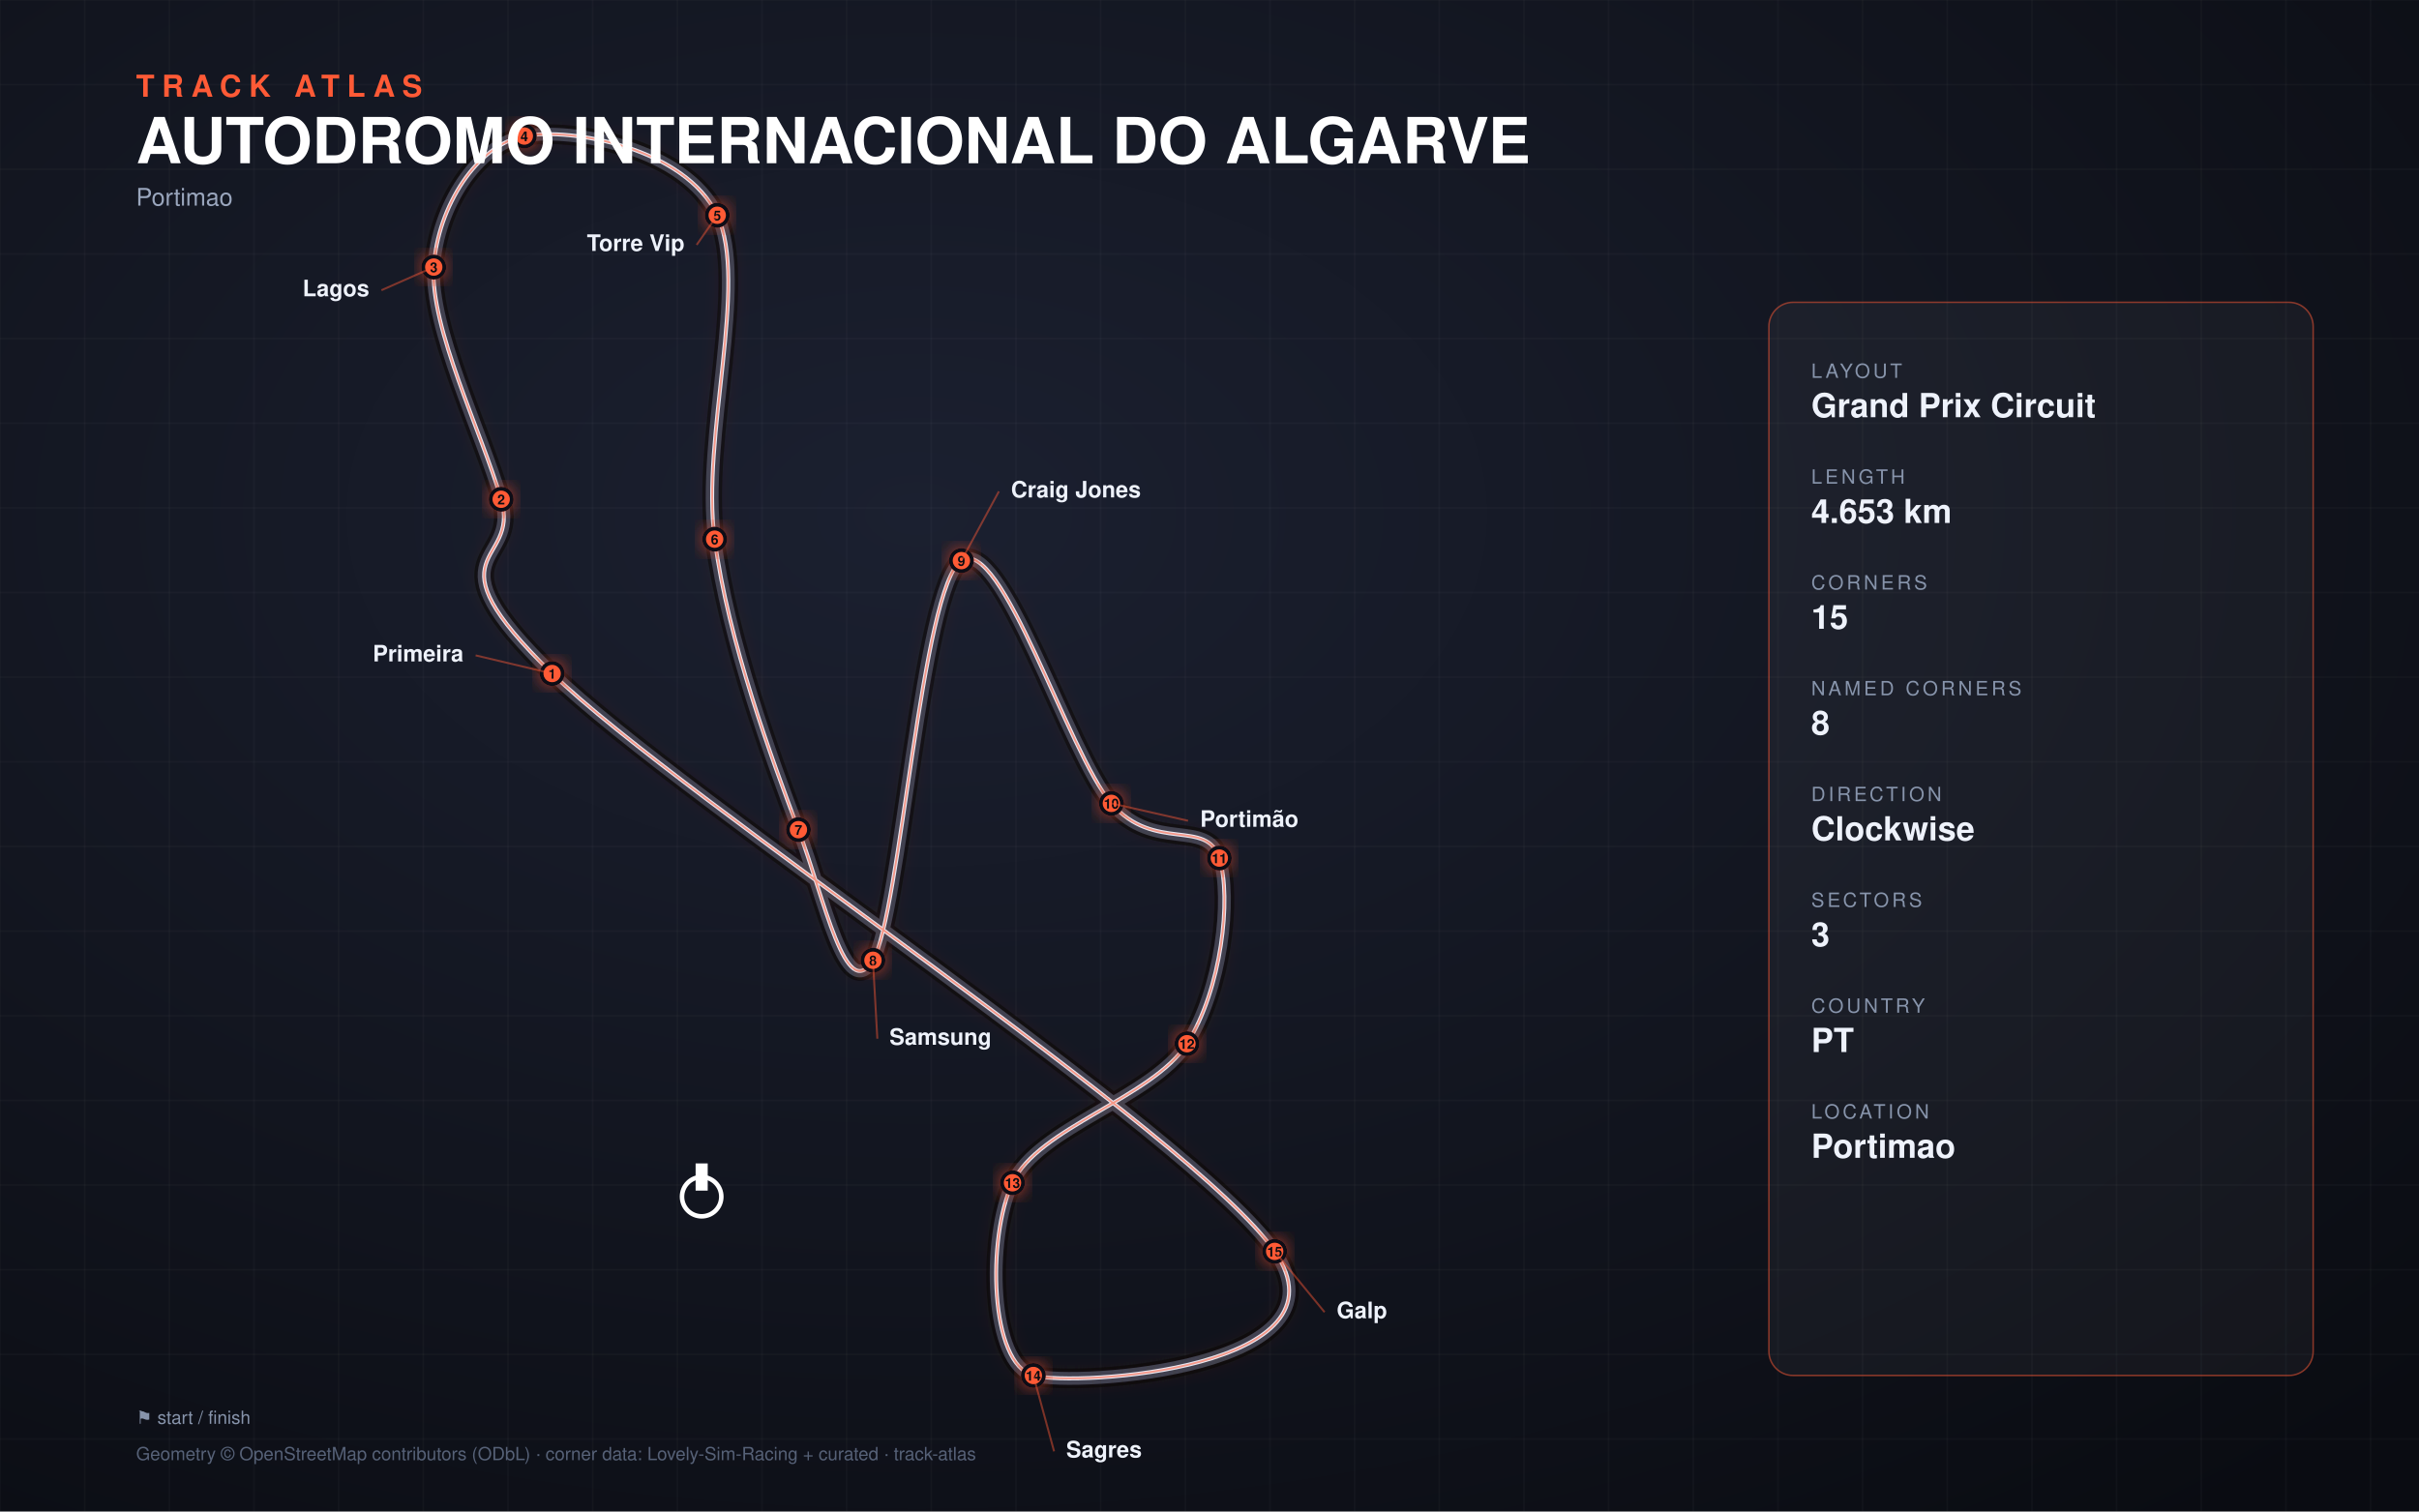
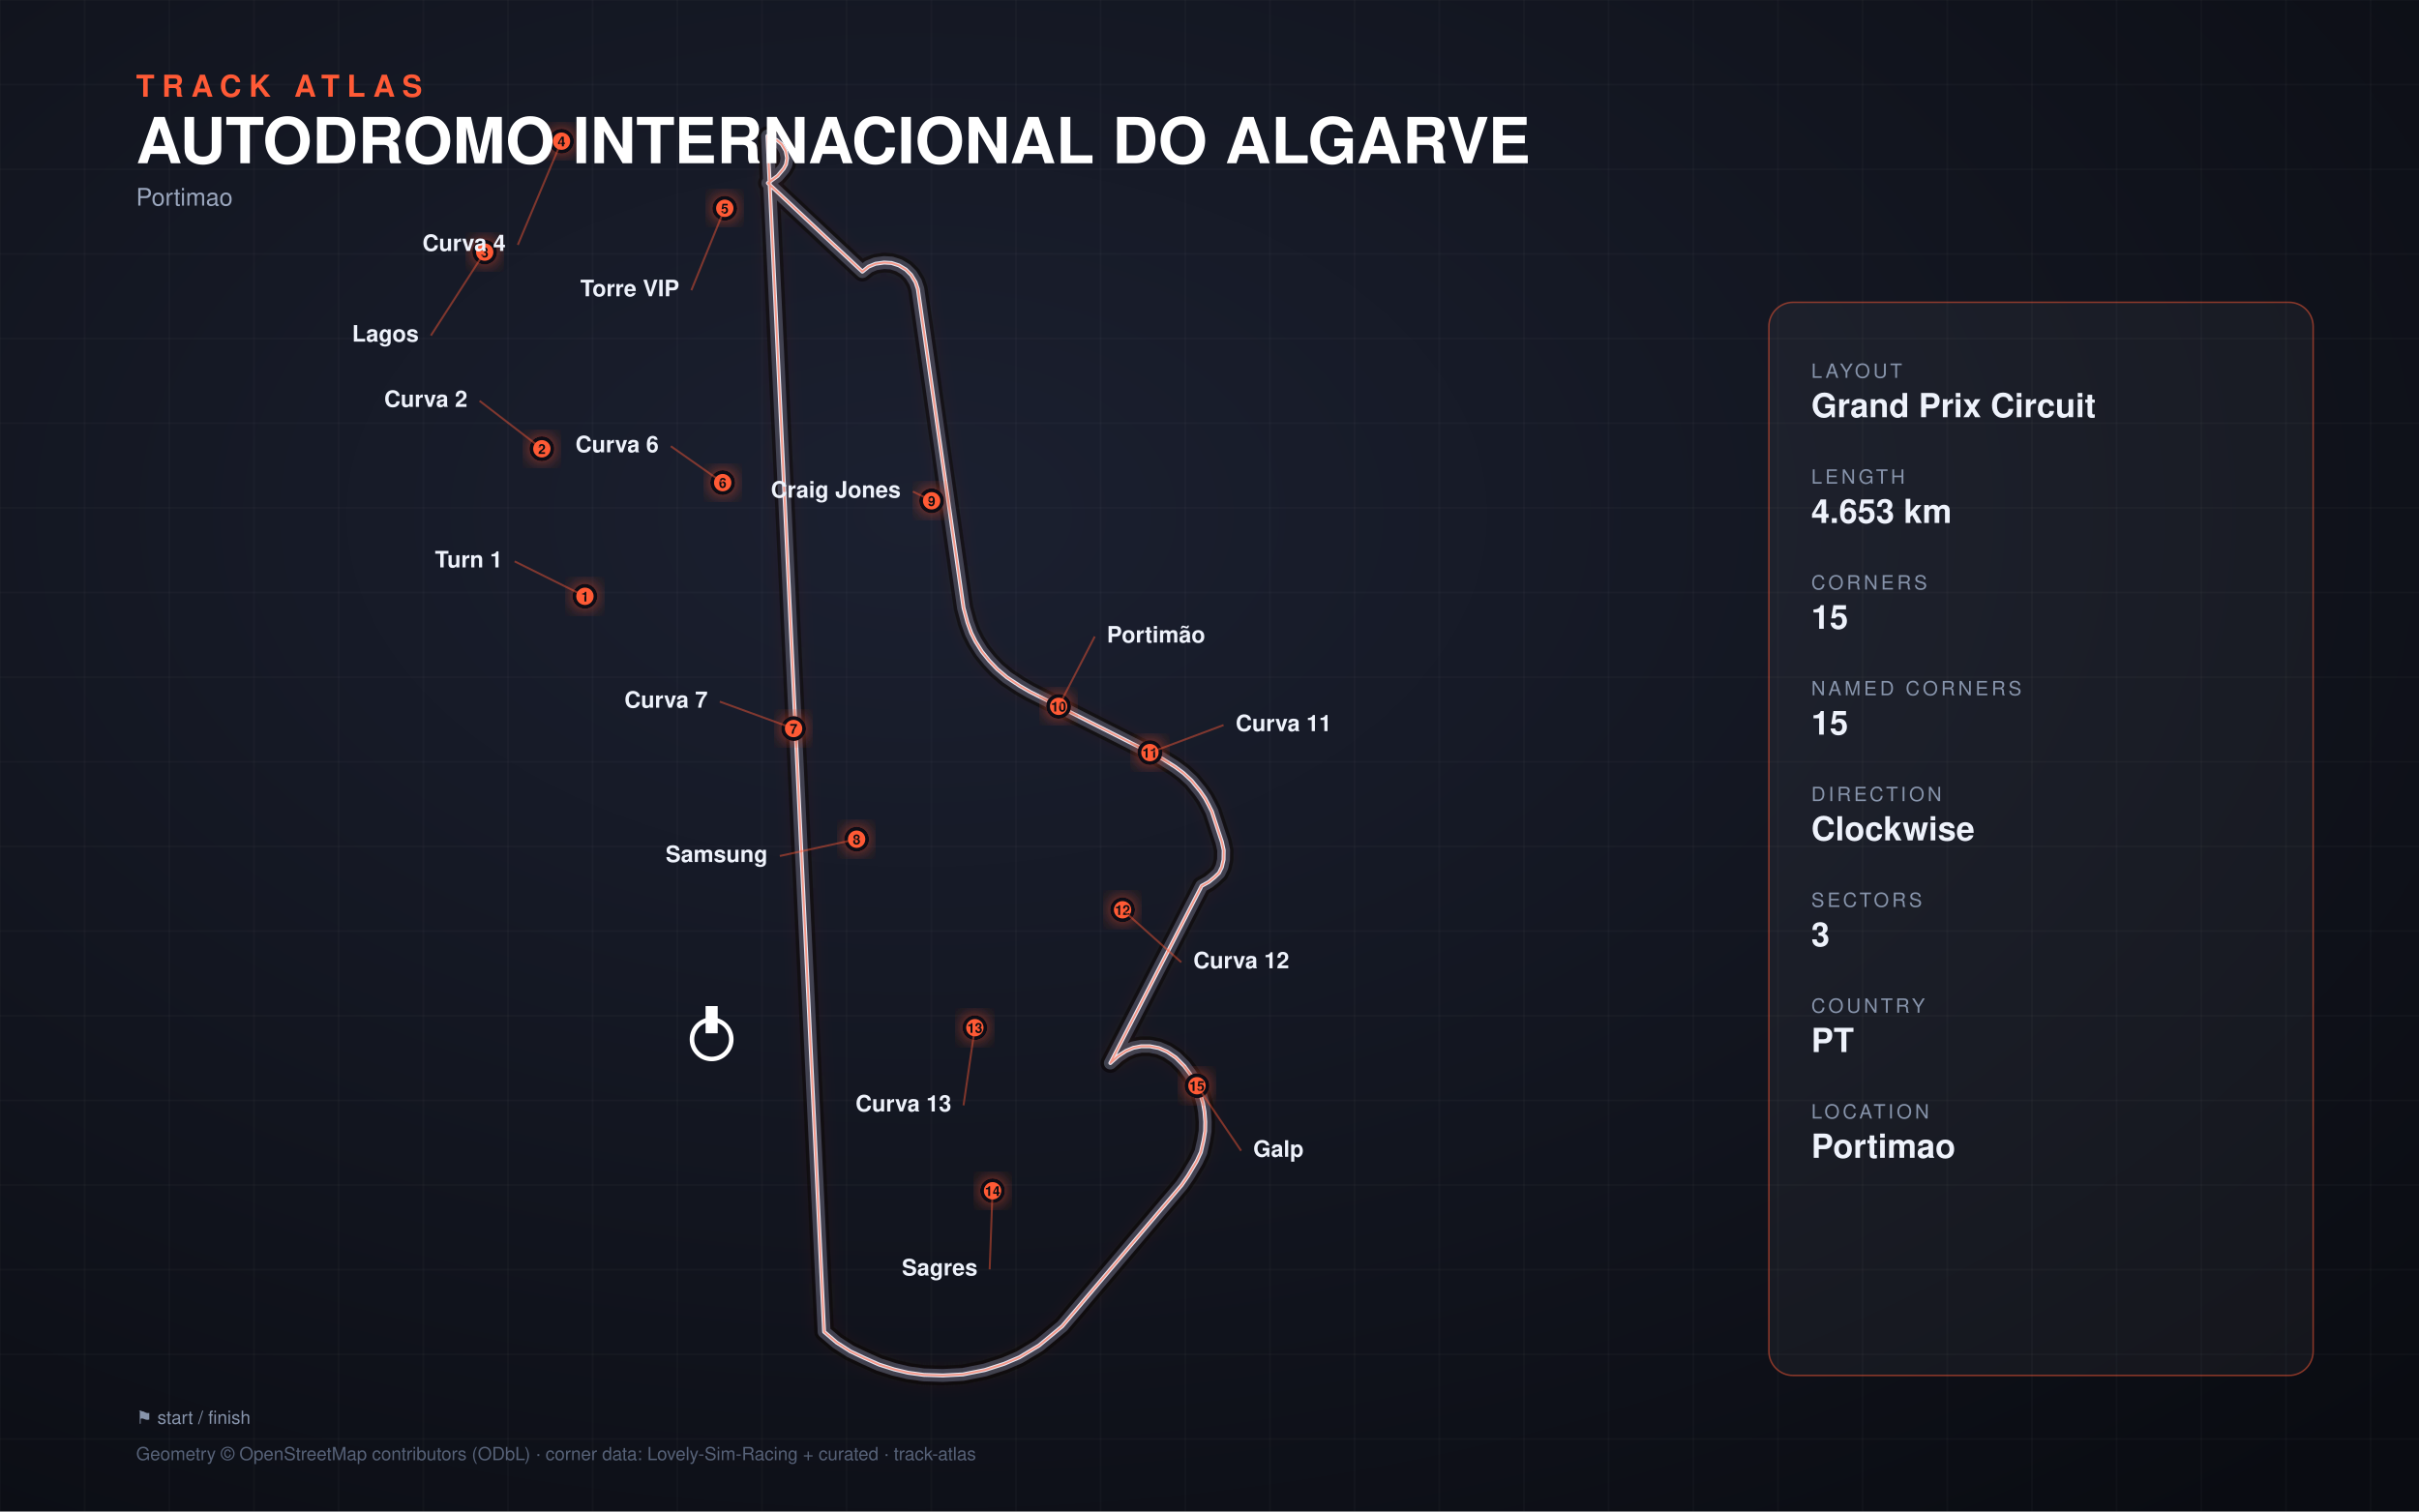
<svg xmlns="http://www.w3.org/2000/svg" width="1600" height="1000" viewBox="0 0 1600 1000" font-family="Helvetica, Arial, sans-serif">
  <defs>
    <radialGradient id="bg" cx="38%" cy="34%" r="85%">
      <stop offset="0%" stop-color="#1b2030" />
      <stop offset="55%" stop-color="#12151f" />
      <stop offset="100%" stop-color="#0a0c12" />
    </radialGradient>
    <linearGradient id="accent" x1="0" y1="0" x2="1" y2="1">
      <stop offset="0%" stop-color="#ff5a36" />
      <stop offset="100%" stop-color="#ffffff" />
    </linearGradient>
    <filter id="glow" x="-40%" y="-40%" width="180%" height="180%">
      <feGaussianBlur stdDeviation="6" result="b" />
      <feMerge>
        <feMergeNode in="b" />
        <feMergeNode in="SourceGraphic" />
      </feMerge>
    </filter>
  </defs>
  <rect width="1600" height="1000" fill="url(#bg)" />
  <line x1="0" y1="0" x2="0" y2="1000" stroke="#ffffff" stroke-opacity="0.025" />
  <line x1="56" y1="0" x2="56" y2="1000" stroke="#ffffff" stroke-opacity="0.025" />
  <line x1="112" y1="0" x2="112" y2="1000" stroke="#ffffff" stroke-opacity="0.025" />
  <line x1="168" y1="0" x2="168" y2="1000" stroke="#ffffff" stroke-opacity="0.025" />
  <line x1="224" y1="0" x2="224" y2="1000" stroke="#ffffff" stroke-opacity="0.025" />
  <line x1="280" y1="0" x2="280" y2="1000" stroke="#ffffff" stroke-opacity="0.025" />
  <line x1="336" y1="0" x2="336" y2="1000" stroke="#ffffff" stroke-opacity="0.025" />
  <line x1="392" y1="0" x2="392" y2="1000" stroke="#ffffff" stroke-opacity="0.025" />
  <line x1="448" y1="0" x2="448" y2="1000" stroke="#ffffff" stroke-opacity="0.025" />
  <line x1="504" y1="0" x2="504" y2="1000" stroke="#ffffff" stroke-opacity="0.025" />
  <line x1="560" y1="0" x2="560" y2="1000" stroke="#ffffff" stroke-opacity="0.025" />
  <line x1="616" y1="0" x2="616" y2="1000" stroke="#ffffff" stroke-opacity="0.025" />
  <line x1="672" y1="0" x2="672" y2="1000" stroke="#ffffff" stroke-opacity="0.025" />
  <line x1="728" y1="0" x2="728" y2="1000" stroke="#ffffff" stroke-opacity="0.025" />
  <line x1="784" y1="0" x2="784" y2="1000" stroke="#ffffff" stroke-opacity="0.025" />
  <line x1="840" y1="0" x2="840" y2="1000" stroke="#ffffff" stroke-opacity="0.025" />
  <line x1="896" y1="0" x2="896" y2="1000" stroke="#ffffff" stroke-opacity="0.025" />
  <line x1="952" y1="0" x2="952" y2="1000" stroke="#ffffff" stroke-opacity="0.025" />
  <line x1="1008" y1="0" x2="1008" y2="1000" stroke="#ffffff" stroke-opacity="0.025" />
  <line x1="1064" y1="0" x2="1064" y2="1000" stroke="#ffffff" stroke-opacity="0.025" />
  <line x1="1120" y1="0" x2="1120" y2="1000" stroke="#ffffff" stroke-opacity="0.025" />
  <line x1="1176" y1="0" x2="1176" y2="1000" stroke="#ffffff" stroke-opacity="0.025" />
  <line x1="1232" y1="0" x2="1232" y2="1000" stroke="#ffffff" stroke-opacity="0.025" />
  <line x1="1288" y1="0" x2="1288" y2="1000" stroke="#ffffff" stroke-opacity="0.025" />
  <line x1="1344" y1="0" x2="1344" y2="1000" stroke="#ffffff" stroke-opacity="0.025" />
  <line x1="1400" y1="0" x2="1400" y2="1000" stroke="#ffffff" stroke-opacity="0.025" />
  <line x1="1456" y1="0" x2="1456" y2="1000" stroke="#ffffff" stroke-opacity="0.025" />
  <line x1="1512" y1="0" x2="1512" y2="1000" stroke="#ffffff" stroke-opacity="0.025" />
  <line x1="1568" y1="0" x2="1568" y2="1000" stroke="#ffffff" stroke-opacity="0.025" />
  <line x1="0" y1="0" x2="1600" y2="0" stroke="#ffffff" stroke-opacity="0.025" />
  <line x1="0" y1="56" x2="1600" y2="56" stroke="#ffffff" stroke-opacity="0.025" />
  <line x1="0" y1="112" x2="1600" y2="112" stroke="#ffffff" stroke-opacity="0.025" />
  <line x1="0" y1="168" x2="1600" y2="168" stroke="#ffffff" stroke-opacity="0.025" />
  <line x1="0" y1="224" x2="1600" y2="224" stroke="#ffffff" stroke-opacity="0.025" />
  <line x1="0" y1="280" x2="1600" y2="280" stroke="#ffffff" stroke-opacity="0.025" />
  <line x1="0" y1="336" x2="1600" y2="336" stroke="#ffffff" stroke-opacity="0.025" />
  <line x1="0" y1="392" x2="1600" y2="392" stroke="#ffffff" stroke-opacity="0.025" />
  <line x1="0" y1="448" x2="1600" y2="448" stroke="#ffffff" stroke-opacity="0.025" />
  <line x1="0" y1="504" x2="1600" y2="504" stroke="#ffffff" stroke-opacity="0.025" />
  <line x1="0" y1="560" x2="1600" y2="560" stroke="#ffffff" stroke-opacity="0.025" />
  <line x1="0" y1="616" x2="1600" y2="616" stroke="#ffffff" stroke-opacity="0.025" />
  <line x1="0" y1="672" x2="1600" y2="672" stroke="#ffffff" stroke-opacity="0.025" />
  <line x1="0" y1="728" x2="1600" y2="728" stroke="#ffffff" stroke-opacity="0.025" />
  <line x1="0" y1="784" x2="1600" y2="784" stroke="#ffffff" stroke-opacity="0.025" />
  <line x1="0" y1="840" x2="1600" y2="840" stroke="#ffffff" stroke-opacity="0.025" />
  <line x1="0" y1="896" x2="1600" y2="896" stroke="#ffffff" stroke-opacity="0.025" />
  <line x1="0" y1="952" x2="1600" y2="952" stroke="#ffffff" stroke-opacity="0.025" />
-   <path d="M 365.2,445.6 C 279.9,362.6 344.5,375.2 331.5,330.3 C 318.4,285.5 284.3,216.7 286.9,176.7 C 289.4,136.6 315.6,95.7 346.8,90.0 C 378.1,84.3 453.4,97.9 474.4,142.4 C 495.4,186.8 463.7,289.0 472.7,356.7 C 481.6,424.5 510.7,502.5 528.1,548.9 C 545.6,595.3 559.4,664.9 577.4,635.3 C 595.3,605.6 609.7,388.1 635.9,370.9 C 662.2,353.6 706.7,498.7 735.1,531.5 C 763.5,564.3 798.1,541.2 806.5,567.7 C 814.8,594.2 807.9,654.7 785.1,690.5 C 762.3,726.3 686.6,745.9 669.7,782.5 C 652.7,819.1 654.6,902.4 683.5,910.0 C 712.4,917.6 896.2,905.3 843.1,827.9 C 790.1,750.5 450.4,528.5 365.2,445.6 Z" fill="none" stroke="#000000" stroke-opacity="0.5" stroke-width="13" stroke-linejoin="round" stroke-linecap="round" />
-   <path d="M 365.2,445.6 C 279.9,362.6 344.5,375.2 331.5,330.3 C 318.4,285.5 284.3,216.7 286.9,176.7 C 289.4,136.6 315.6,95.7 346.8,90.0 C 378.1,84.3 453.4,97.9 474.4,142.4 C 495.4,186.8 463.7,289.0 472.7,356.7 C 481.6,424.5 510.7,502.5 528.1,548.9 C 545.6,595.3 559.4,664.9 577.4,635.3 C 595.3,605.6 609.7,388.1 635.9,370.9 C 662.2,353.6 706.7,498.7 735.1,531.5 C 763.5,564.3 798.1,541.2 806.5,567.7 C 814.8,594.2 807.9,654.7 785.1,690.5 C 762.3,726.3 686.6,745.9 669.7,782.5 C 652.7,819.1 654.6,902.4 683.5,910.0 C 712.4,917.6 896.2,905.3 843.1,827.9 C 790.1,750.5 450.4,528.5 365.2,445.6 Z" fill="none" stroke="#39404f" stroke-width="8.5" stroke-linejoin="round" stroke-linecap="round" />
-   <path d="M 365.2,445.6 C 279.9,362.6 344.5,375.2 331.5,330.3 C 318.4,285.5 284.3,216.7 286.9,176.7 C 289.4,136.6 315.6,95.7 346.8,90.0 C 378.1,84.3 453.4,97.9 474.4,142.4 C 495.4,186.8 463.7,289.0 472.7,356.7 C 481.6,424.5 510.7,502.5 528.1,548.9 C 545.6,595.3 559.4,664.9 577.4,635.3 C 595.3,605.6 609.7,388.1 635.9,370.9 C 662.2,353.6 706.7,498.7 735.1,531.5 C 763.5,564.3 798.1,541.2 806.5,567.7 C 814.8,594.2 807.9,654.7 785.1,690.5 C 762.3,726.3 686.6,745.9 669.7,782.5 C 652.7,819.1 654.6,902.4 683.5,910.0 C 712.4,917.6 896.2,905.3 843.1,827.9 C 790.1,750.5 450.4,528.5 365.2,445.6 Z" fill="none" stroke="#e7edf8" stroke-width="2.6" stroke-linejoin="round" stroke-linecap="round" />
-   <path d="M 365.2,445.6 C 279.9,362.6 344.5,375.2 331.5,330.3 C 318.4,285.5 284.3,216.7 286.9,176.7 C 289.4,136.6 315.6,95.7 346.8,90.0 C 378.1,84.3 453.4,97.9 474.4,142.4 C 495.4,186.8 463.7,289.0 472.7,356.7 C 481.6,424.5 510.7,502.5 528.1,548.9 C 545.6,595.3 559.4,664.9 577.4,635.3 C 595.3,605.6 609.7,388.1 635.9,370.9 C 662.2,353.6 706.7,498.7 735.1,531.5 C 763.5,564.3 798.1,541.2 806.5,567.7 C 814.8,594.2 807.9,654.7 785.1,690.5 C 762.3,726.3 686.6,745.9 669.7,782.5 C 652.7,819.1 654.6,902.4 683.5,910.0 C 712.4,917.6 896.2,905.3 843.1,827.9 C 790.1,750.5 450.4,528.5 365.2,445.6 Z" fill="none" stroke="#ff5a36" stroke-opacity="0.55" stroke-width="1.2" stroke-linejoin="round" filter="url(#glow)" />
-   <circle cx="464.1" cy="791.7" r="13" fill="none" stroke="#ffffff" stroke-width="3" />
-   <rect x="460.1" y="769.7" width="8" height="18" fill="#ffffff" />
-   <circle cx="365.2" cy="445.6" r="7" fill="#ff5a36" stroke="#0a0c12" stroke-width="2.5" filter="url(#glow)" />
-   <text x="365.2" y="449.0" font-size="9" font-weight="700" fill="#0a0c12" text-anchor="middle">1</text>
-   <circle cx="331.5" cy="330.3" r="7" fill="#ff5a36" stroke="#0a0c12" stroke-width="2.5" filter="url(#glow)" />
-   <text x="331.5" y="333.7" font-size="9" font-weight="700" fill="#0a0c12" text-anchor="middle">2</text>
-   <circle cx="286.9" cy="176.7" r="7" fill="#ff5a36" stroke="#0a0c12" stroke-width="2.5" filter="url(#glow)" />
-   <text x="286.9" y="180.1" font-size="9" font-weight="700" fill="#0a0c12" text-anchor="middle">3</text>
-   <circle cx="346.8" cy="90.0" r="7" fill="#ff5a36" stroke="#0a0c12" stroke-width="2.5" filter="url(#glow)" />
-   <text x="346.8" y="93.4" font-size="9" font-weight="700" fill="#0a0c12" text-anchor="middle">4</text>
-   <circle cx="474.4" cy="142.4" r="7" fill="#ff5a36" stroke="#0a0c12" stroke-width="2.5" filter="url(#glow)" />
-   <text x="474.4" y="145.8" font-size="9" font-weight="700" fill="#0a0c12" text-anchor="middle">5</text>
-   <circle cx="472.7" cy="356.7" r="7" fill="#ff5a36" stroke="#0a0c12" stroke-width="2.5" filter="url(#glow)" />
-   <text x="472.7" y="360.1" font-size="9" font-weight="700" fill="#0a0c12" text-anchor="middle">6</text>
-   <circle cx="528.1" cy="548.9" r="7" fill="#ff5a36" stroke="#0a0c12" stroke-width="2.5" filter="url(#glow)" />
-   <text x="528.1" y="552.3" font-size="9" font-weight="700" fill="#0a0c12" text-anchor="middle">7</text>
-   <circle cx="577.4" cy="635.3" r="7" fill="#ff5a36" stroke="#0a0c12" stroke-width="2.5" filter="url(#glow)" />
-   <text x="577.4" y="638.7" font-size="9" font-weight="700" fill="#0a0c12" text-anchor="middle">8</text>
-   <circle cx="635.9" cy="370.9" r="7" fill="#ff5a36" stroke="#0a0c12" stroke-width="2.5" filter="url(#glow)" />
-   <text x="635.9" y="374.3" font-size="9" font-weight="700" fill="#0a0c12" text-anchor="middle">9</text>
-   <circle cx="735.1" cy="531.5" r="7" fill="#ff5a36" stroke="#0a0c12" stroke-width="2.5" filter="url(#glow)" />
-   <text x="735.1" y="534.9" font-size="9" font-weight="700" fill="#0a0c12" text-anchor="middle">10</text>
-   <circle cx="806.5" cy="567.7" r="7" fill="#ff5a36" stroke="#0a0c12" stroke-width="2.5" filter="url(#glow)" />
-   <text x="806.5" y="571.1" font-size="9" font-weight="700" fill="#0a0c12" text-anchor="middle">11</text>
-   <circle cx="785.1" cy="690.5" r="7" fill="#ff5a36" stroke="#0a0c12" stroke-width="2.5" filter="url(#glow)" />
-   <text x="785.1" y="693.9" font-size="9" font-weight="700" fill="#0a0c12" text-anchor="middle">12</text>
-   <circle cx="669.7" cy="782.5" r="7" fill="#ff5a36" stroke="#0a0c12" stroke-width="2.5" filter="url(#glow)" />
-   <text x="669.7" y="785.9" font-size="9" font-weight="700" fill="#0a0c12" text-anchor="middle">13</text>
-   <circle cx="683.5" cy="910.0" r="7" fill="#ff5a36" stroke="#0a0c12" stroke-width="2.5" filter="url(#glow)" />
-   <text x="683.5" y="913.4" font-size="9" font-weight="700" fill="#0a0c12" text-anchor="middle">14</text>
-   <circle cx="843.1" cy="827.9" r="7" fill="#ff5a36" stroke="#0a0c12" stroke-width="2.5" filter="url(#glow)" />
-   <text x="843.1" y="831.3" font-size="9" font-weight="700" fill="#0a0c12" text-anchor="middle">15</text>
-   <line x1="365.2" y1="445.6" x2="314.6" y2="433.6" stroke="#ff5a36" stroke-opacity="0.45" stroke-width="1.3" />
-   <text x="306.6" y="437.6" font-size="15" font-weight="600" fill="#eef2fb" text-anchor="end">Primeira</text>
-   <line x1="286.9" y1="176.7" x2="252.3" y2="192.0" stroke="#ff5a36" stroke-opacity="0.45" stroke-width="1.3" />
-   <text x="244.3" y="196.0" font-size="15" font-weight="600" fill="#eef2fb" text-anchor="end">Lagos</text>
-   <line x1="474.4" y1="142.4" x2="460.8" y2="162.0" stroke="#ff5a36" stroke-opacity="0.45" stroke-width="1.3" />
-   <text x="452.8" y="166.0" font-size="15" font-weight="600" fill="#eef2fb" text-anchor="end">Torre Vip</text>
-   <line x1="577.4" y1="635.3" x2="580.3" y2="687.2" stroke="#ff5a36" stroke-opacity="0.45" stroke-width="1.3" />
-   <text x="588.3" y="691.2" font-size="15" font-weight="600" fill="#eef2fb" text-anchor="start">Samsung</text>
-   <line x1="635.9" y1="370.9" x2="660.7" y2="325.1" stroke="#ff5a36" stroke-opacity="0.45" stroke-width="1.3" />
-   <text x="668.7" y="329.1" font-size="15" font-weight="600" fill="#eef2fb" text-anchor="start">Craig Jones</text>
-   <line x1="735.1" y1="531.5" x2="785.8" y2="543.0" stroke="#ff5a36" stroke-opacity="0.45" stroke-width="1.3" />
-   <text x="793.8" y="547.0" font-size="15" font-weight="600" fill="#eef2fb" text-anchor="start">Portimão</text>
-   <line x1="683.5" y1="910.0" x2="697.2" y2="960.2" stroke="#ff5a36" stroke-opacity="0.45" stroke-width="1.3" />
-   <text x="705.2" y="964.2" font-size="15" font-weight="600" fill="#eef2fb" text-anchor="start">Sagres</text>
-   <line x1="843.1" y1="827.9" x2="876.1" y2="868.1" stroke="#ff5a36" stroke-opacity="0.45" stroke-width="1.3" />
-   <text x="884.1" y="872.1" font-size="15" font-weight="600" fill="#eef2fb" text-anchor="start">Galp</text>
+   <path d="M 507.6,90.0 L 513.9,92.8 L 517.1,95.4 L 519.7,99.8 L 520.6,104.6 L 519.9,108.7 L 518.4,111.5 L 514.3,116.4 L 507.9,121.1 L 570.4,179.7 L 574.5,176.4 L 579.1,174.5 L 584.8,173.7 L 589.7,174.0 L 594.6,175.6 L 599.1,178.3 L 602.7,181.9 L 605.6,186.7 L 607.1,191.2 L 637.3,402.1 L 639.9,411.8 L 642.4,418.7 L 645.2,424.3 L 649.4,431.0 L 654.3,437.1 L 659.6,442.7 L 666.1,448.2 L 674.7,453.9 L 681.1,457.6 L 768.6,501.9 L 777.2,507.3 L 782.7,511.4 L 788.2,516.5 L 793.8,523.4 L 797.1,528.2 L 799.4,532.5 L 801.6,536.9 L 808.2,557.0 L 809.4,562.5 L 809.3,568.8 L 808.2,573.6 L 806.3,577.5 L 803.3,580.4 L 799.5,583.5 L 794.8,586.1 L 734.4,703.3 L 739.5,698.7 L 744.7,695.3 L 749.7,693.2 L 754.8,692.2 L 760.6,692.2 L 766.5,693.4 L 772.0,695.8 L 777.6,699.6 L 783.3,705.3 L 787.0,710.3 L 790.4,715.4 L 793.5,722.4 L 795.7,729.8 L 796.7,735.5 L 797.2,742.2 L 797.1,748.3 L 796.1,754.4 L 794.3,762.3 L 791.5,768.3 L 785.8,777.9 L 781.6,784.0 L 702.6,877.4 L 687.2,890.2 L 674.2,898.0 L 664.1,902.3 L 651.4,906.4 L 636.9,909.3 L 623.6,910.0 L 610.9,909.6 L 600.7,908.2 L 591.5,906.0 L 581.5,902.8 L 572.1,898.6 L 562.4,894.0 L 553.4,888.2 L 545.1,881.1 Z" fill="none" stroke="#000000" stroke-opacity="0.5" stroke-width="13" stroke-linejoin="round" stroke-linecap="round" />
+   <path d="M 507.6,90.0 L 513.9,92.8 L 517.1,95.4 L 519.7,99.8 L 520.6,104.6 L 519.9,108.7 L 518.4,111.5 L 514.3,116.4 L 507.9,121.1 L 570.4,179.7 L 574.5,176.4 L 579.1,174.5 L 584.8,173.7 L 589.7,174.0 L 594.6,175.6 L 599.1,178.3 L 602.7,181.9 L 605.6,186.7 L 607.1,191.2 L 637.3,402.1 L 639.9,411.8 L 642.4,418.7 L 645.2,424.3 L 649.4,431.0 L 654.3,437.1 L 659.6,442.7 L 666.1,448.2 L 674.7,453.9 L 681.1,457.6 L 768.6,501.9 L 777.2,507.3 L 782.7,511.4 L 788.2,516.5 L 793.8,523.4 L 797.1,528.2 L 799.4,532.5 L 801.6,536.9 L 808.2,557.0 L 809.4,562.5 L 809.3,568.8 L 808.2,573.6 L 806.3,577.5 L 803.3,580.4 L 799.5,583.5 L 794.8,586.1 L 734.4,703.3 L 739.5,698.7 L 744.7,695.3 L 749.7,693.2 L 754.8,692.2 L 760.6,692.2 L 766.5,693.4 L 772.0,695.8 L 777.6,699.6 L 783.3,705.3 L 787.0,710.3 L 790.4,715.4 L 793.5,722.4 L 795.7,729.8 L 796.7,735.5 L 797.2,742.2 L 797.1,748.3 L 796.1,754.4 L 794.3,762.3 L 791.5,768.3 L 785.8,777.9 L 781.6,784.0 L 702.6,877.4 L 687.2,890.2 L 674.2,898.0 L 664.1,902.3 L 651.4,906.4 L 636.9,909.3 L 623.6,910.0 L 610.9,909.6 L 600.7,908.2 L 591.5,906.0 L 581.5,902.8 L 572.1,898.6 L 562.4,894.0 L 553.4,888.2 L 545.1,881.1 Z" fill="none" stroke="#39404f" stroke-width="8.5" stroke-linejoin="round" stroke-linecap="round" />
+   <path d="M 507.6,90.0 L 513.9,92.8 L 517.1,95.4 L 519.7,99.8 L 520.6,104.6 L 519.9,108.7 L 518.4,111.5 L 514.3,116.4 L 507.9,121.1 L 570.4,179.7 L 574.5,176.4 L 579.1,174.5 L 584.8,173.7 L 589.7,174.0 L 594.6,175.6 L 599.1,178.3 L 602.7,181.9 L 605.6,186.7 L 607.1,191.2 L 637.3,402.1 L 639.9,411.8 L 642.4,418.7 L 645.2,424.3 L 649.4,431.0 L 654.3,437.1 L 659.6,442.7 L 666.1,448.2 L 674.7,453.9 L 681.1,457.6 L 768.6,501.9 L 777.2,507.3 L 782.7,511.4 L 788.2,516.5 L 793.8,523.4 L 797.1,528.2 L 799.4,532.5 L 801.6,536.9 L 808.2,557.0 L 809.4,562.5 L 809.3,568.8 L 808.2,573.6 L 806.3,577.5 L 803.3,580.4 L 799.5,583.5 L 794.8,586.1 L 734.4,703.3 L 739.5,698.7 L 744.7,695.3 L 749.7,693.2 L 754.8,692.2 L 760.6,692.2 L 766.5,693.4 L 772.0,695.8 L 777.6,699.6 L 783.3,705.3 L 787.0,710.3 L 790.4,715.4 L 793.5,722.4 L 795.7,729.8 L 796.7,735.5 L 797.2,742.2 L 797.1,748.3 L 796.1,754.4 L 794.3,762.3 L 791.5,768.3 L 785.8,777.9 L 781.6,784.0 L 702.6,877.4 L 687.2,890.2 L 674.2,898.0 L 664.1,902.3 L 651.4,906.4 L 636.9,909.3 L 623.6,910.0 L 610.9,909.6 L 600.7,908.2 L 591.5,906.0 L 581.5,902.8 L 572.1,898.6 L 562.4,894.0 L 553.4,888.2 L 545.1,881.1 Z" fill="none" stroke="#e7edf8" stroke-width="2.6" stroke-linejoin="round" stroke-linecap="round" />
+   <path d="M 507.6,90.0 L 513.9,92.8 L 517.1,95.4 L 519.7,99.8 L 520.6,104.6 L 519.9,108.7 L 518.4,111.5 L 514.3,116.4 L 507.9,121.1 L 570.4,179.7 L 574.5,176.4 L 579.1,174.5 L 584.8,173.7 L 589.7,174.0 L 594.6,175.6 L 599.1,178.3 L 602.7,181.9 L 605.6,186.7 L 607.1,191.2 L 637.3,402.1 L 639.9,411.8 L 642.4,418.7 L 645.2,424.3 L 649.4,431.0 L 654.3,437.1 L 659.6,442.7 L 666.1,448.2 L 674.7,453.9 L 681.1,457.6 L 768.6,501.9 L 777.2,507.3 L 782.7,511.4 L 788.2,516.5 L 793.8,523.4 L 797.1,528.2 L 799.4,532.5 L 801.6,536.9 L 808.2,557.0 L 809.4,562.5 L 809.3,568.8 L 808.2,573.6 L 806.3,577.5 L 803.3,580.4 L 799.5,583.5 L 794.8,586.1 L 734.4,703.3 L 739.5,698.7 L 744.7,695.3 L 749.7,693.2 L 754.8,692.2 L 760.6,692.2 L 766.5,693.4 L 772.0,695.8 L 777.6,699.6 L 783.3,705.3 L 787.0,710.3 L 790.4,715.4 L 793.5,722.4 L 795.7,729.8 L 796.7,735.5 L 797.2,742.2 L 797.1,748.3 L 796.1,754.4 L 794.3,762.3 L 791.5,768.3 L 785.8,777.9 L 781.6,784.0 L 702.6,877.4 L 687.2,890.2 L 674.2,898.0 L 664.1,902.3 L 651.4,906.4 L 636.9,909.3 L 623.6,910.0 L 610.9,909.6 L 600.7,908.2 L 591.5,906.0 L 581.5,902.8 L 572.1,898.6 L 562.4,894.0 L 553.4,888.2 L 545.1,881.1 Z" fill="none" stroke="#ff5a36" stroke-opacity="0.55" stroke-width="1.2" stroke-linejoin="round" filter="url(#glow)" />
+   <circle cx="470.7" cy="687.6" r="13" fill="none" stroke="#ffffff" stroke-width="3" />
+   <rect x="466.7" y="665.6" width="8" height="18" fill="#ffffff" />
+   <circle cx="386.9" cy="394.5" r="7" fill="#ff5a36" stroke="#0a0c12" stroke-width="2.5" filter="url(#glow)" />
+   <text x="386.9" y="397.9" font-size="9" font-weight="700" fill="#0a0c12" text-anchor="middle">1</text>
+   <circle cx="358.4" cy="296.9" r="7" fill="#ff5a36" stroke="#0a0c12" stroke-width="2.5" filter="url(#glow)" />
+   <text x="358.4" y="300.3" font-size="9" font-weight="700" fill="#0a0c12" text-anchor="middle">2</text>
+   <circle cx="320.6" cy="166.8" r="7" fill="#ff5a36" stroke="#0a0c12" stroke-width="2.5" filter="url(#glow)" />
+   <text x="320.6" y="170.2" font-size="9" font-weight="700" fill="#0a0c12" text-anchor="middle">3</text>
+   <circle cx="371.4" cy="93.4" r="7" fill="#ff5a36" stroke="#0a0c12" stroke-width="2.5" filter="url(#glow)" />
+   <text x="371.4" y="96.8" font-size="9" font-weight="700" fill="#0a0c12" text-anchor="middle">4</text>
+   <circle cx="479.4" cy="137.8" r="7" fill="#ff5a36" stroke="#0a0c12" stroke-width="2.5" filter="url(#glow)" />
+   <text x="479.4" y="141.2" font-size="9" font-weight="700" fill="#0a0c12" text-anchor="middle">5</text>
+   <circle cx="478.0" cy="319.3" r="7" fill="#ff5a36" stroke="#0a0c12" stroke-width="2.5" filter="url(#glow)" />
+   <text x="478.0" y="322.7" font-size="9" font-weight="700" fill="#0a0c12" text-anchor="middle">6</text>
+   <circle cx="524.9" cy="482.0" r="7" fill="#ff5a36" stroke="#0a0c12" stroke-width="2.5" filter="url(#glow)" />
+   <text x="524.9" y="485.4" font-size="9" font-weight="700" fill="#0a0c12" text-anchor="middle">7</text>
+   <circle cx="566.6" cy="555.2" r="7" fill="#ff5a36" stroke="#0a0c12" stroke-width="2.5" filter="url(#glow)" />
+   <text x="566.6" y="558.6" font-size="9" font-weight="700" fill="#0a0c12" text-anchor="middle">8</text>
+   <circle cx="616.2" cy="331.3" r="7" fill="#ff5a36" stroke="#0a0c12" stroke-width="2.5" filter="url(#glow)" />
+   <text x="616.2" y="334.7" font-size="9" font-weight="700" fill="#0a0c12" text-anchor="middle">9</text>
+   <circle cx="700.2" cy="467.3" r="7" fill="#ff5a36" stroke="#0a0c12" stroke-width="2.5" filter="url(#glow)" />
+   <text x="700.2" y="470.7" font-size="9" font-weight="700" fill="#0a0c12" text-anchor="middle">10</text>
+   <circle cx="760.6" cy="497.9" r="7" fill="#ff5a36" stroke="#0a0c12" stroke-width="2.5" filter="url(#glow)" />
+   <text x="760.6" y="501.3" font-size="9" font-weight="700" fill="#0a0c12" text-anchor="middle">11</text>
+   <circle cx="742.5" cy="601.9" r="7" fill="#ff5a36" stroke="#0a0c12" stroke-width="2.5" filter="url(#glow)" />
+   <text x="742.5" y="605.3" font-size="9" font-weight="700" fill="#0a0c12" text-anchor="middle">12</text>
+   <circle cx="644.8" cy="679.9" r="7" fill="#ff5a36" stroke="#0a0c12" stroke-width="2.5" filter="url(#glow)" />
+   <text x="644.8" y="683.3" font-size="9" font-weight="700" fill="#0a0c12" text-anchor="middle">13</text>
+   <circle cx="656.5" cy="787.8" r="7" fill="#ff5a36" stroke="#0a0c12" stroke-width="2.5" filter="url(#glow)" />
+   <text x="656.5" y="791.2" font-size="9" font-weight="700" fill="#0a0c12" text-anchor="middle">14</text>
+   <circle cx="791.7" cy="718.3" r="7" fill="#ff5a36" stroke="#0a0c12" stroke-width="2.5" filter="url(#glow)" />
+   <text x="791.7" y="721.7" font-size="9" font-weight="700" fill="#0a0c12" text-anchor="middle">15</text>
+   <line x1="386.9" y1="394.5" x2="340.4" y2="371.4" stroke="#ff5a36" stroke-opacity="0.45" stroke-width="1.3" />
+   <text x="332.4" y="375.4" font-size="15" font-weight="600" fill="#eef2fb" text-anchor="end">Turn 1</text>
+   <line x1="358.4" y1="296.9" x2="317.2" y2="265.2" stroke="#ff5a36" stroke-opacity="0.45" stroke-width="1.3" />
+   <text x="309.2" y="269.2" font-size="15" font-weight="600" fill="#eef2fb" text-anchor="end">Curva 2</text>
+   <line x1="320.6" y1="166.8" x2="285.0" y2="222.0" stroke="#ff5a36" stroke-opacity="0.45" stroke-width="1.3" />
+   <text x="277.0" y="226.0" font-size="15" font-weight="600" fill="#eef2fb" text-anchor="end">Lagos</text>
+   <line x1="371.4" y1="93.4" x2="342.5" y2="162.0" stroke="#ff5a36" stroke-opacity="0.45" stroke-width="1.3" />
+   <text x="334.5" y="166.0" font-size="15" font-weight="600" fill="#eef2fb" text-anchor="end">Curva 4</text>
+   <line x1="479.4" y1="137.8" x2="457.3" y2="192.0" stroke="#ff5a36" stroke-opacity="0.45" stroke-width="1.3" />
+   <text x="449.3" y="196.0" font-size="15" font-weight="600" fill="#eef2fb" text-anchor="end">Torre VIP</text>
+   <line x1="478.0" y1="319.3" x2="443.7" y2="295.2" stroke="#ff5a36" stroke-opacity="0.45" stroke-width="1.3" />
+   <text x="435.7" y="299.2" font-size="15" font-weight="600" fill="#eef2fb" text-anchor="end">Curva 6</text>
+   <line x1="524.9" y1="482.0" x2="476.1" y2="464.2" stroke="#ff5a36" stroke-opacity="0.45" stroke-width="1.3" />
+   <text x="468.1" y="468.2" font-size="15" font-weight="600" fill="#eef2fb" text-anchor="end">Curva 7</text>
+   <line x1="566.6" y1="555.2" x2="515.8" y2="566.3" stroke="#ff5a36" stroke-opacity="0.45" stroke-width="1.3" />
+   <text x="507.8" y="570.3" font-size="15" font-weight="600" fill="#eef2fb" text-anchor="end">Samsung</text>
+   <line x1="616.2" y1="331.3" x2="603.8" y2="325.2" stroke="#ff5a36" stroke-opacity="0.45" stroke-width="1.3" />
+   <text x="595.8" y="329.2" font-size="15" font-weight="600" fill="#eef2fb" text-anchor="end">Craig Jones</text>
+   <line x1="700.2" y1="467.3" x2="724.1" y2="421.1" stroke="#ff5a36" stroke-opacity="0.45" stroke-width="1.3" />
+   <text x="732.1" y="425.1" font-size="15" font-weight="600" fill="#eef2fb" text-anchor="start">Portimão</text>
+   <line x1="760.6" y1="497.9" x2="809.3" y2="479.7" stroke="#ff5a36" stroke-opacity="0.45" stroke-width="1.3" />
+   <text x="817.3" y="483.7" font-size="15" font-weight="600" fill="#eef2fb" text-anchor="start">Curva 11</text>
+   <line x1="742.5" y1="601.9" x2="781.3" y2="636.6" stroke="#ff5a36" stroke-opacity="0.45" stroke-width="1.3" />
+   <text x="789.3" y="640.6" font-size="15" font-weight="600" fill="#eef2fb" text-anchor="start">Curva 12</text>
+   <line x1="644.8" y1="679.9" x2="637.3" y2="731.3" stroke="#ff5a36" stroke-opacity="0.45" stroke-width="1.3" />
+   <text x="629.3" y="735.3" font-size="15" font-weight="600" fill="#eef2fb" text-anchor="end">Curva 13</text>
+   <line x1="656.5" y1="787.8" x2="654.6" y2="839.8" stroke="#ff5a36" stroke-opacity="0.45" stroke-width="1.3" />
+   <text x="646.6" y="843.8" font-size="15" font-weight="600" fill="#eef2fb" text-anchor="end">Sagres</text>
+   <line x1="791.7" y1="718.3" x2="820.9" y2="761.3" stroke="#ff5a36" stroke-opacity="0.45" stroke-width="1.3" />
+   <text x="828.9" y="765.3" font-size="15" font-weight="600" fill="#eef2fb" text-anchor="start">Galp</text>
  <text x="90" y="64" font-size="20" letter-spacing="5" fill="#ff5a36" font-weight="700">TRACK ATLAS</text>
  <text x="90" y="108" font-size="42" font-weight="800" fill="#ffffff">AUTODROMO INTERNACIONAL DO ALGARVE</text>
  <text x="90" y="136" font-size="16" fill="#9aa6bd">Portimao</text>
  <rect x="1170" y="200" width="360" height="710" rx="16" fill="#ffffff" fill-opacity="0.04" stroke="#ff5a36" stroke-opacity="0.5" />
  <text x="1198" y="250" font-size="13" letter-spacing="2" fill="#8794ab">LAYOUT</text>
  <text x="1198" y="276" font-size="22" font-weight="700" fill="#eef2fb">Grand Prix Circuit</text>
  <text x="1198" y="320" font-size="13" letter-spacing="2" fill="#8794ab">LENGTH</text>
  <text x="1198" y="346" font-size="22" font-weight="700" fill="#eef2fb">4.653 km</text>
  <text x="1198" y="390" font-size="13" letter-spacing="2" fill="#8794ab">CORNERS</text>
  <text x="1198" y="416" font-size="22" font-weight="700" fill="#eef2fb">15</text>
  <text x="1198" y="460" font-size="13" letter-spacing="2" fill="#8794ab">NAMED CORNERS</text>
-   <text x="1198" y="486" font-size="22" font-weight="700" fill="#eef2fb">8</text>
+   <text x="1198" y="486" font-size="22" font-weight="700" fill="#eef2fb">15</text>
  <text x="1198" y="530" font-size="13" letter-spacing="2" fill="#8794ab">DIRECTION</text>
  <text x="1198" y="556" font-size="22" font-weight="700" fill="#eef2fb">Clockwise</text>
  <text x="1198" y="600" font-size="13" letter-spacing="2" fill="#8794ab">SECTORS</text>
  <text x="1198" y="626" font-size="22" font-weight="700" fill="#eef2fb">3</text>
  <text x="1198" y="670" font-size="13" letter-spacing="2" fill="#8794ab">COUNTRY</text>
  <text x="1198" y="696" font-size="22" font-weight="700" fill="#eef2fb">PT</text>
  <text x="1198" y="740" font-size="13" letter-spacing="2" fill="#8794ab">LOCATION</text>
  <text x="1198" y="766" font-size="22" font-weight="700" fill="#eef2fb">Portimao</text>
  <text x="90" y="966" font-size="12" fill="#566177">Geometry © OpenStreetMap contributors (ODbL) · corner data: Lovely-Sim-Racing + curated · track-atlas</text>
  <text x="90" y="942" font-size="12" fill="#8794ab">⚑ start / finish</text>
</svg>
